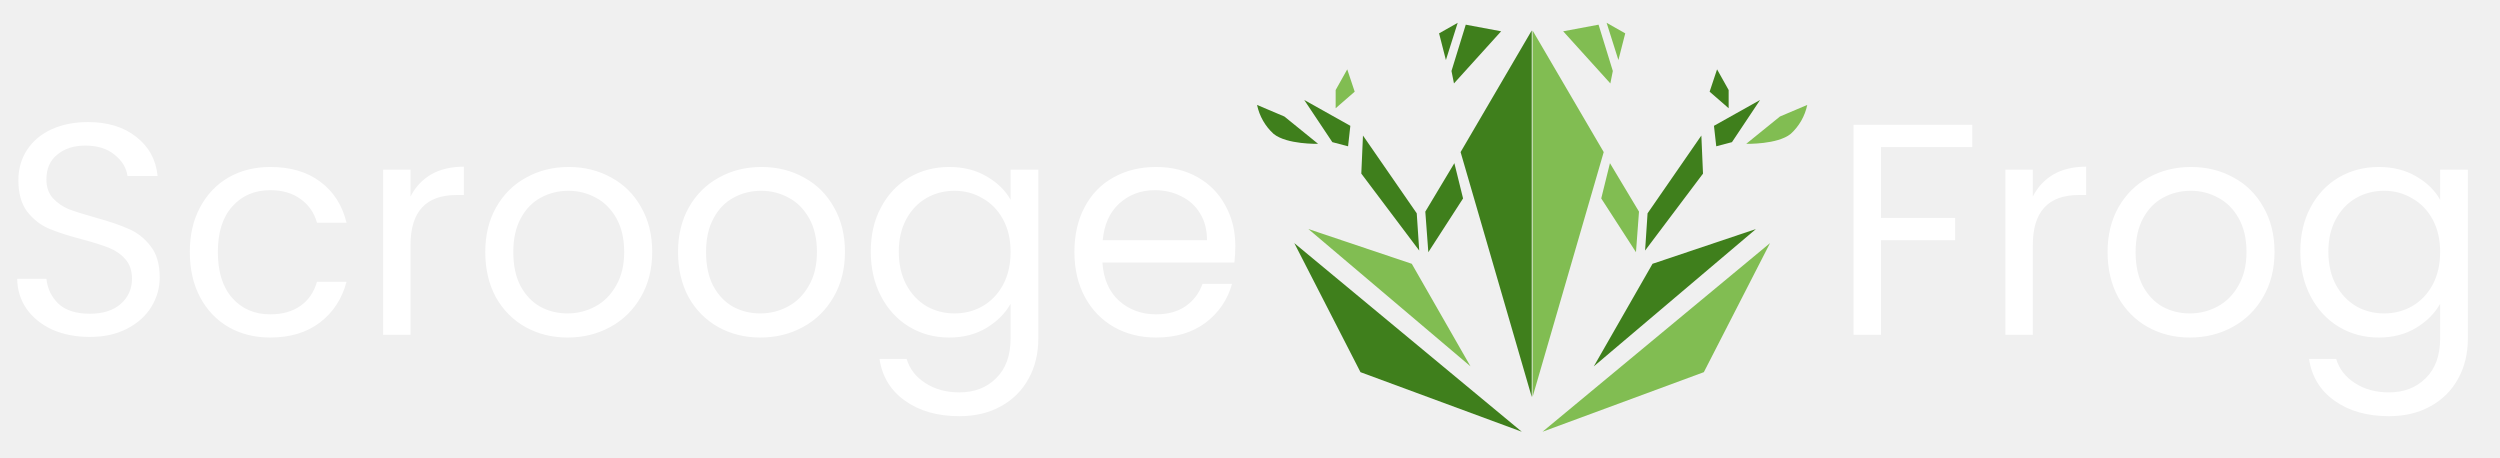
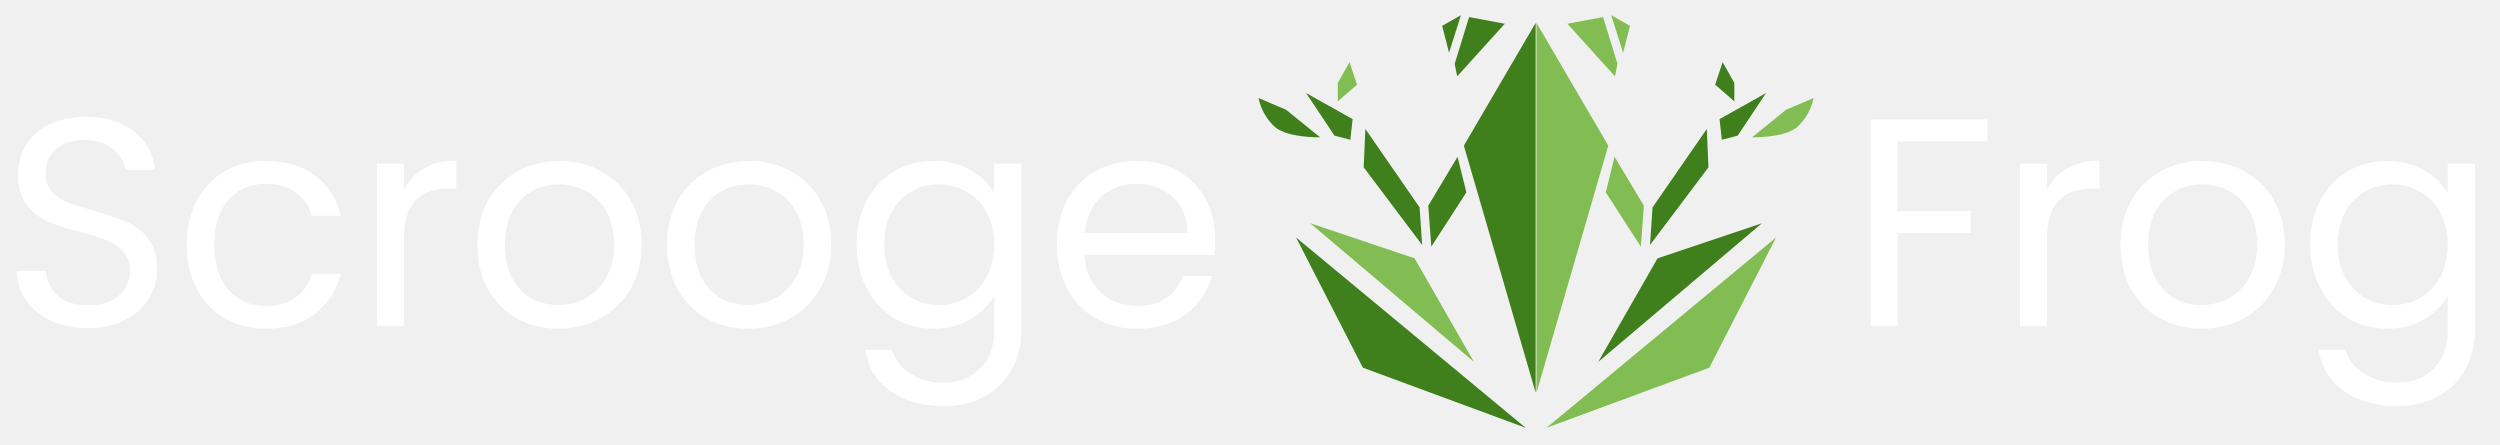
- <svg xmlns="http://www.w3.org/2000/svg" width="224" height="41" viewBox="0 0 224 41" fill="none">
-   <path d="M8.046 30.189C6.804 30.189 5.688 29.973 4.698 29.541C3.726 29.091 2.961 28.479 2.403 27.705C1.845 26.913 1.557 26.004 1.539 24.978H4.158C4.248 25.86 4.608 26.607 5.238 27.219C5.886 27.813 6.822 28.11 8.046 28.11C9.216 28.11 10.134 27.822 10.8 27.246C11.484 26.652 11.826 25.896 11.826 24.978C11.826 24.258 11.628 23.673 11.232 23.223C10.836 22.773 10.341 22.431 9.747 22.197C9.153 21.963 8.352 21.711 7.344 21.441C6.102 21.117 5.103 20.793 4.347 20.469C3.609 20.145 2.97 19.641 2.43 18.957C1.908 18.255 1.647 17.319 1.647 16.149C1.647 15.123 1.908 14.214 2.43 13.422C2.952 12.63 3.681 12.018 4.617 11.586C5.571 11.154 6.66 10.938 7.884 10.938C9.648 10.938 11.088 11.379 12.204 12.261C13.338 13.143 13.977 14.313 14.121 15.771H11.421C11.331 15.051 10.953 14.421 10.287 13.881C9.621 13.323 8.739 13.044 7.641 13.044C6.615 13.044 5.778 13.314 5.13 13.854C4.482 14.376 4.158 15.114 4.158 16.068C4.158 16.752 4.347 17.31 4.725 17.742C5.121 18.174 5.598 18.507 6.156 18.741C6.732 18.957 7.533 19.209 8.559 19.497C9.801 19.839 10.8 20.181 11.556 20.523C12.312 20.847 12.96 21.36 13.5 22.062C14.04 22.746 14.31 23.682 14.31 24.87C14.31 25.788 14.067 26.652 13.581 27.462C13.095 28.272 12.375 28.929 11.421 29.433C10.467 29.937 9.342 30.189 8.046 30.189ZM17.008 22.575C17.008 21.045 17.314 19.713 17.926 18.579C18.538 17.427 19.384 16.536 20.464 15.906C21.562 15.276 22.813 14.961 24.217 14.961C26.035 14.961 27.529 15.402 28.699 16.284C29.887 17.166 30.67 18.39 31.048 19.956H28.402C28.15 19.056 27.655 18.345 26.917 17.823C26.197 17.301 25.297 17.04 24.217 17.04C22.813 17.04 21.679 17.526 20.815 18.498C19.951 19.452 19.519 20.811 19.519 22.575C19.519 24.357 19.951 25.734 20.815 26.706C21.679 27.678 22.813 28.164 24.217 28.164C25.297 28.164 26.197 27.912 26.917 27.408C27.637 26.904 28.132 26.184 28.402 25.248H31.048C30.652 26.76 29.86 27.975 28.672 28.893C27.484 29.793 25.999 30.243 24.217 30.243C22.813 30.243 21.562 29.928 20.464 29.298C19.384 28.668 18.538 27.777 17.926 26.625C17.314 25.473 17.008 24.123 17.008 22.575ZM36.783 17.607C37.215 16.761 37.827 16.104 38.619 15.636C39.429 15.168 40.41 14.934 41.562 14.934V17.472H40.914C38.16 17.472 36.783 18.966 36.783 21.954V30H34.326V15.204H36.783V17.607ZM50.851 30.243C49.465 30.243 48.205 29.928 47.071 29.298C45.955 28.668 45.073 27.777 44.425 26.625C43.795 25.455 43.48 24.105 43.48 22.575C43.48 21.063 43.804 19.731 44.452 18.579C45.118 17.409 46.018 16.518 47.152 15.906C48.286 15.276 49.555 14.961 50.959 14.961C52.363 14.961 53.632 15.276 54.766 15.906C55.9 16.518 56.791 17.4 57.439 18.552C58.105 19.704 58.438 21.045 58.438 22.575C58.438 24.105 58.096 25.455 57.412 26.625C56.746 27.777 55.837 28.668 54.685 29.298C53.533 29.928 52.255 30.243 50.851 30.243ZM50.851 28.083C51.733 28.083 52.561 27.876 53.335 27.462C54.109 27.048 54.73 26.427 55.198 25.599C55.684 24.771 55.927 23.763 55.927 22.575C55.927 21.387 55.693 20.379 55.225 19.551C54.757 18.723 54.145 18.111 53.389 17.715C52.633 17.301 51.814 17.094 50.932 17.094C50.032 17.094 49.204 17.301 48.448 17.715C47.71 18.111 47.116 18.723 46.666 19.551C46.216 20.379 45.991 21.387 45.991 22.575C45.991 23.781 46.207 24.798 46.639 25.626C47.089 26.454 47.683 27.075 48.421 27.489C49.159 27.885 49.969 28.083 50.851 28.083ZM68.122 30.243C66.736 30.243 65.476 29.928 64.342 29.298C63.226 28.668 62.344 27.777 61.696 26.625C61.066 25.455 60.751 24.105 60.751 22.575C60.751 21.063 61.075 19.731 61.723 18.579C62.389 17.409 63.289 16.518 64.423 15.906C65.557 15.276 66.826 14.961 68.23 14.961C69.634 14.961 70.903 15.276 72.037 15.906C73.171 16.518 74.062 17.4 74.71 18.552C75.376 19.704 75.709 21.045 75.709 22.575C75.709 24.105 75.367 25.455 74.683 26.625C74.017 27.777 73.108 28.668 71.956 29.298C70.804 29.928 69.526 30.243 68.122 30.243ZM68.122 28.083C69.004 28.083 69.832 27.876 70.606 27.462C71.38 27.048 72.001 26.427 72.469 25.599C72.955 24.771 73.198 23.763 73.198 22.575C73.198 21.387 72.964 20.379 72.496 19.551C72.028 18.723 71.416 18.111 70.66 17.715C69.904 17.301 69.085 17.094 68.203 17.094C67.303 17.094 66.475 17.301 65.719 17.715C64.981 18.111 64.387 18.723 63.937 19.551C63.487 20.379 63.262 21.387 63.262 22.575C63.262 23.781 63.478 24.798 63.91 25.626C64.36 26.454 64.954 27.075 65.692 27.489C66.43 27.885 67.24 28.083 68.122 28.083ZM85.041 14.961C86.319 14.961 87.435 15.24 88.389 15.798C89.361 16.356 90.081 17.058 90.549 17.904V15.204H93.033V30.324C93.033 31.674 92.745 32.871 92.169 33.915C91.593 34.977 90.765 35.805 89.685 36.399C88.623 36.993 87.381 37.29 85.959 37.29C84.015 37.29 82.395 36.831 81.099 35.913C79.803 34.995 79.038 33.744 78.804 32.16H81.234C81.504 33.06 82.062 33.78 82.908 34.32C83.754 34.878 84.771 35.157 85.959 35.157C87.309 35.157 88.407 34.734 89.253 33.888C90.117 33.042 90.549 31.854 90.549 30.324V27.219C90.063 28.083 89.343 28.803 88.389 29.379C87.435 29.955 86.319 30.243 85.041 30.243C83.727 30.243 82.53 29.919 81.45 29.271C80.388 28.623 79.551 27.714 78.939 26.544C78.327 25.374 78.021 24.042 78.021 22.548C78.021 21.036 78.327 19.713 78.939 18.579C79.551 17.427 80.388 16.536 81.45 15.906C82.53 15.276 83.727 14.961 85.041 14.961ZM90.549 22.575C90.549 21.459 90.324 20.487 89.874 19.659C89.424 18.831 88.812 18.201 88.038 17.769C87.282 17.319 86.445 17.094 85.527 17.094C84.609 17.094 83.772 17.31 83.016 17.742C82.26 18.174 81.657 18.804 81.207 19.632C80.757 20.46 80.532 21.432 80.532 22.548C80.532 23.682 80.757 24.672 81.207 25.518C81.657 26.346 82.26 26.985 83.016 27.435C83.772 27.867 84.609 28.083 85.527 28.083C86.445 28.083 87.282 27.867 88.038 27.435C88.812 26.985 89.424 26.346 89.874 25.518C90.324 24.672 90.549 23.691 90.549 22.575ZM110.685 22.035C110.685 22.503 110.658 22.998 110.604 23.52H98.778C98.868 24.978 99.363 26.121 100.263 26.949C101.181 27.759 102.288 28.164 103.584 28.164C104.646 28.164 105.528 27.921 106.23 27.435C106.95 26.931 107.454 26.265 107.742 25.437H110.388C109.992 26.859 109.2 28.02 108.012 28.92C106.824 29.802 105.348 30.243 103.584 30.243C102.18 30.243 100.92 29.928 99.804 29.298C98.706 28.668 97.842 27.777 97.212 26.625C96.582 25.455 96.267 24.105 96.267 22.575C96.267 21.045 96.573 19.704 97.185 18.552C97.797 17.4 98.652 16.518 99.75 15.906C100.866 15.276 102.144 14.961 103.584 14.961C104.988 14.961 106.23 15.267 107.31 15.879C108.39 16.491 109.218 17.337 109.794 18.417C110.388 19.479 110.685 20.685 110.685 22.035ZM108.147 21.522C108.147 20.586 107.94 19.785 107.526 19.119C107.112 18.435 106.545 17.922 105.825 17.58C105.123 17.22 104.34 17.04 103.476 17.04C102.234 17.04 101.172 17.436 100.29 18.228C99.426 19.02 98.931 20.118 98.805 21.522H108.147Z" fill="white" />
-   <path d="M176.717 11.181V13.179H168.536V19.524H175.178V21.522H168.536V30H166.079V11.181H176.717ZM182.141 17.607C182.573 16.761 183.185 16.104 183.977 15.636C184.787 15.168 185.768 14.934 186.92 14.934V17.472H186.272C183.518 17.472 182.141 18.966 182.141 21.954V30H179.684V15.204H182.141V17.607ZM196.21 30.243C194.824 30.243 193.564 29.928 192.43 29.298C191.314 28.668 190.432 27.777 189.784 26.625C189.154 25.455 188.839 24.105 188.839 22.575C188.839 21.063 189.163 19.731 189.811 18.579C190.477 17.409 191.377 16.518 192.511 15.906C193.645 15.276 194.914 14.961 196.318 14.961C197.722 14.961 198.991 15.276 200.125 15.906C201.259 16.518 202.15 17.4 202.798 18.552C203.464 19.704 203.797 21.045 203.797 22.575C203.797 24.105 203.455 25.455 202.771 26.625C202.105 27.777 201.196 28.668 200.044 29.298C198.892 29.928 197.614 30.243 196.21 30.243ZM196.21 28.083C197.092 28.083 197.92 27.876 198.694 27.462C199.468 27.048 200.089 26.427 200.557 25.599C201.043 24.771 201.286 23.763 201.286 22.575C201.286 21.387 201.052 20.379 200.584 19.551C200.116 18.723 199.504 18.111 198.748 17.715C197.992 17.301 197.173 17.094 196.291 17.094C195.391 17.094 194.563 17.301 193.807 17.715C193.069 18.111 192.475 18.723 192.025 19.551C191.575 20.379 191.35 21.387 191.35 22.575C191.35 23.781 191.566 24.798 191.998 25.626C192.448 26.454 193.042 27.075 193.78 27.489C194.518 27.885 195.328 28.083 196.21 28.083ZM213.129 14.961C214.407 14.961 215.523 15.24 216.477 15.798C217.449 16.356 218.169 17.058 218.637 17.904V15.204H221.121V30.324C221.121 31.674 220.833 32.871 220.257 33.915C219.681 34.977 218.853 35.805 217.773 36.399C216.711 36.993 215.469 37.29 214.047 37.29C212.103 37.29 210.483 36.831 209.187 35.913C207.891 34.995 207.126 33.744 206.892 32.16H209.322C209.592 33.06 210.15 33.78 210.996 34.32C211.842 34.878 212.859 35.157 214.047 35.157C215.397 35.157 216.495 34.734 217.341 33.888C218.205 33.042 218.637 31.854 218.637 30.324V27.219C218.151 28.083 217.431 28.803 216.477 29.379C215.523 29.955 214.407 30.243 213.129 30.243C211.815 30.243 210.618 29.919 209.538 29.271C208.476 28.623 207.639 27.714 207.027 26.544C206.415 25.374 206.109 24.042 206.109 22.548C206.109 21.036 206.415 19.713 207.027 18.579C207.639 17.427 208.476 16.536 209.538 15.906C210.618 15.276 211.815 14.961 213.129 14.961ZM218.637 22.575C218.637 21.459 218.412 20.487 217.962 19.659C217.512 18.831 216.9 18.201 216.126 17.769C215.37 17.319 214.533 17.094 213.615 17.094C212.697 17.094 211.86 17.31 211.104 17.742C210.348 18.174 209.745 18.804 209.295 19.632C208.845 20.46 208.62 21.432 208.62 22.548C208.62 23.682 208.845 24.672 209.295 25.518C209.745 26.346 210.348 26.985 211.104 27.435C211.86 27.867 212.697 28.083 213.615 28.083C214.533 28.083 215.37 27.867 216.126 27.435C216.9 26.985 217.512 26.346 217.962 25.518C218.412 24.672 218.637 23.691 218.637 22.575Z" fill="white" />
-   <path d="M115.968 21.782L136.354 38.684L121.899 33.346L115.968 21.782Z" fill="#3F7F1C" />
-   <path d="M117.229 20.521L126.495 23.635L131.758 32.827L117.229 20.521Z" fill="#81BD52" />
-   <path d="M112.632 9.401C112.84 10.401 113.359 11.309 114.115 11.996C115.301 12.96 118.1 12.886 118.1 12.886L115.079 10.439L112.632 9.401Z" fill="#3F7F1C" />
-   <path d="M116.858 8.957L119.378 12.737L120.787 13.108L120.991 11.273L116.858 8.957Z" fill="#3F7F1C" />
-   <path d="M122.122 12.144L121.973 15.555L127.162 22.449L126.94 19.113L122.122 12.144Z" fill="#3F7F1C" />
-   <path d="M130.869 13.627L137.244 35.571V2.73L130.869 13.627Z" fill="#3F7F1C" />
-   <path d="M134.501 2.804L131.332 2.211L130.053 6.362L130.276 7.474L134.501 2.804Z" fill="#3F7F1C" />
-   <path d="M130.609 2.044L128.941 2.989L129.553 5.38L130.609 2.044Z" fill="#3F7F1C" />
-   <path d="M120.713 6.214L119.675 8.067V9.698L121.38 8.215L120.713 6.214Z" fill="#81BD52" />
-   <path d="M127.708 18.962L127.978 22.597L131.091 17.779L130.311 14.62L127.708 18.962Z" fill="#3F7F1C" />
-   <path d="M158.594 21.782L138.208 38.684L152.664 33.346L158.594 21.782Z" fill="#81BD52" />
-   <path d="M157.334 20.521L148.067 23.635L142.804 32.827L157.334 20.521Z" fill="#3F7F1C" />
-   <path d="M161.93 9.401C161.722 10.401 161.203 11.309 160.447 11.996C159.261 12.96 156.462 12.886 156.462 12.886L159.483 10.439L161.93 9.401Z" fill="#81BD52" />
-   <path d="M157.704 8.957L155.184 12.737L153.776 13.108L153.571 11.273L157.704 8.957Z" fill="#3F7F1C" />
-   <path d="M152.441 12.144L152.589 15.555L147.4 22.449L147.622 19.113L152.441 12.144Z" fill="#3F7F1C" />
-   <path d="M143.693 13.627L137.318 35.571V2.73L143.693 13.627Z" fill="#81BD52" />
-   <path d="M140.061 2.804L143.23 2.211L144.509 6.362L144.287 7.474L140.061 2.804Z" fill="#81BD52" />
-   <path d="M143.953 2.044L145.621 2.989L145.009 5.38L143.953 2.044Z" fill="#81BD52" />
-   <path d="M153.849 6.214L154.887 8.067V9.698L153.182 8.215L153.849 6.214Z" fill="#3F7F1C" />
-   <path d="M146.854 18.962L146.584 22.597L143.471 17.779L144.251 14.62L146.854 18.962Z" fill="#81BD52" />
+ <svg xmlns="http://www.w3.org/2000/svg" width="253" height="45" viewBox="0 0 253 45" fill="none">
+   <path d="M8.94 33.21C7.56 33.21 6.32 32.97 5.22 32.49C4.14 31.99 3.29 31.31 2.67 30.45C2.05 29.57 1.73 28.56 1.71 27.42H4.62C4.72 28.4 5.12 29.23 5.82 29.91C6.54 30.57 7.58 30.9 8.94 30.9C10.24 30.9 11.26 30.58 12 29.94C12.76 29.28 13.14 28.44 13.14 27.42C13.14 26.62 12.92 25.97 12.48 25.47C12.04 24.97 11.49 24.59 10.83 24.33C10.17 24.07 9.28 23.79 8.16 23.49C6.78 23.13 5.67 22.77 4.83 22.41C4.01 22.05 3.3 21.49 2.7 20.73C2.12 19.95 1.83 18.91 1.83 17.61C1.83 16.47 2.12 15.46 2.7 14.58C3.28 13.7 4.09 13.02 5.13 12.54C6.19 12.06 7.4 11.82 8.76 11.82C10.72 11.82 12.32 12.31 13.56 13.29C14.82 14.27 15.53 15.57 15.69 17.19H12.69C12.59 16.39 12.17 15.69 11.43 15.09C10.69 14.47 9.71 14.16 8.49 14.16C7.35 14.16 6.42 14.46 5.7 15.06C4.98 15.64 4.62 16.46 4.62 17.52C4.62 18.28 4.83 18.9 5.25 19.38C5.69 19.86 6.22 20.23 6.84 20.49C7.48 20.73 8.37 21.01 9.51 21.33C10.89 21.71 12 22.09 12.84 22.47C13.68 22.83 14.4 23.4 15 24.18C15.6 24.94 15.9 25.98 15.9 27.3C15.9 28.32 15.63 29.28 15.09 30.18C14.55 31.08 13.75 31.81 12.69 32.37C11.63 32.93 10.38 33.21 8.94 33.21ZM18.897 24.75C18.897 23.05 19.237 21.57 19.917 20.31C20.597 19.03 21.537 18.04 22.737 17.34C23.957 16.64 25.347 16.29 26.907 16.29C28.927 16.29 30.587 16.78 31.887 17.76C33.207 18.74 34.077 20.1 34.497 21.84H31.557C31.277 20.84 30.727 20.05 29.907 19.47C29.107 18.89 28.107 18.6 26.907 18.6C25.347 18.6 24.087 19.14 23.127 20.22C22.167 21.28 21.687 22.79 21.687 24.75C21.687 26.73 22.167 28.26 23.127 29.34C24.087 30.42 25.347 30.96 26.907 30.96C28.107 30.96 29.107 30.68 29.907 30.12C30.707 29.56 31.257 28.76 31.557 27.72H34.497C34.057 29.4 33.177 30.75 31.857 31.77C30.537 32.77 28.887 33.27 26.907 33.27C25.347 33.27 23.957 32.92 22.737 32.22C21.537 31.52 20.597 30.53 19.917 29.25C19.237 27.97 18.897 26.47 18.897 24.75ZM40.87 19.23C41.35 18.29 42.03 17.56 42.91 17.04C43.81 16.52 44.9 16.26 46.18 16.26V19.08H45.46C42.4 19.08 40.87 20.74 40.87 24.06V33H38.14V16.56H40.87V19.23ZM56.502 33.27C54.962 33.27 53.562 32.92 52.301 32.22C51.062 31.52 50.081 30.53 49.361 29.25C48.661 27.95 48.312 26.45 48.312 24.75C48.312 23.07 48.672 21.59 49.392 20.31C50.132 19.01 51.132 18.02 52.392 17.34C53.651 16.64 55.062 16.29 56.621 16.29C58.181 16.29 59.592 16.64 60.852 17.34C62.111 18.02 63.102 19 63.822 20.28C64.561 21.56 64.931 23.05 64.931 24.75C64.931 26.45 64.552 27.95 63.791 29.25C63.051 30.53 62.041 31.52 60.761 32.22C59.481 32.92 58.062 33.27 56.502 33.27ZM56.502 30.87C57.481 30.87 58.401 30.64 59.261 30.18C60.121 29.72 60.812 29.03 61.331 28.11C61.871 27.19 62.142 26.07 62.142 24.75C62.142 23.43 61.882 22.31 61.361 21.39C60.842 20.47 60.161 19.79 59.322 19.35C58.481 18.89 57.572 18.66 56.592 18.66C55.592 18.66 54.672 18.89 53.831 19.35C53.011 19.79 52.352 20.47 51.852 21.39C51.352 22.31 51.102 23.43 51.102 24.75C51.102 26.09 51.342 27.22 51.822 28.14C52.322 29.06 52.981 29.75 53.801 30.21C54.621 30.65 55.522 30.87 56.502 30.87ZM75.691 33.27C74.151 33.27 72.751 32.92 71.491 32.22C70.251 31.52 69.271 30.53 68.551 29.25C67.851 27.95 67.501 26.45 67.501 24.75C67.501 23.07 67.861 21.59 68.581 20.31C69.321 19.01 70.321 18.02 71.581 17.34C72.841 16.64 74.251 16.29 75.811 16.29C77.371 16.29 78.781 16.64 80.041 17.34C81.301 18.02 82.291 19 83.011 20.28C83.751 21.56 84.121 23.05 84.121 24.75C84.121 26.45 83.741 27.95 82.981 29.25C82.241 30.53 81.231 31.52 79.951 32.22C78.671 32.92 77.251 33.27 75.691 33.27ZM75.691 30.87C76.671 30.87 77.591 30.64 78.451 30.18C79.311 29.72 80.001 29.03 80.521 28.11C81.061 27.19 81.331 26.07 81.331 24.75C81.331 23.43 81.071 22.31 80.551 21.39C80.031 20.47 79.351 19.79 78.511 19.35C77.671 18.89 76.761 18.66 75.781 18.66C74.781 18.66 73.861 18.89 73.021 19.35C72.201 19.79 71.541 20.47 71.041 21.39C70.541 22.31 70.291 23.43 70.291 24.75C70.291 26.09 70.531 27.22 71.011 28.14C71.511 29.06 72.171 29.75 72.991 30.21C73.811 30.65 74.711 30.87 75.691 30.87ZM94.49 16.29C95.91 16.29 97.15 16.6 98.21 17.22C99.29 17.84 100.09 18.62 100.61 19.56V16.56H103.37V33.36C103.37 34.86 103.05 36.19 102.41 37.35C101.77 38.53 100.85 39.45 99.65 40.11C98.47 40.77 97.09 41.1 95.51 41.1C93.35 41.1 91.55 40.59 90.11 39.57C88.67 38.55 87.82 37.16 87.56 35.4H90.26C90.56 36.4 91.18 37.2 92.12 37.8C93.06 38.42 94.19 38.73 95.51 38.73C97.01 38.73 98.23 38.26 99.17 37.32C100.13 36.38 100.61 35.06 100.61 33.36V29.91C100.07 30.87 99.27 31.67 98.21 32.31C97.15 32.95 95.91 33.27 94.49 33.27C93.03 33.27 91.7 32.91 90.5 32.19C89.32 31.47 88.39 30.46 87.71 29.16C87.03 27.86 86.69 26.38 86.69 24.72C86.69 23.04 87.03 21.57 87.71 20.31C88.39 19.03 89.32 18.04 90.5 17.34C91.7 16.64 93.03 16.29 94.49 16.29ZM100.61 24.75C100.61 23.51 100.36 22.43 99.86 21.51C99.36 20.59 98.68 19.89 97.82 19.41C96.98 18.91 96.05 18.66 95.03 18.66C94.01 18.66 93.08 18.9 92.24 19.38C91.4 19.86 90.73 20.56 90.23 21.48C89.73 22.4 89.48 23.48 89.48 24.72C89.48 25.98 89.73 27.08 90.23 28.02C90.73 28.94 91.4 29.65 92.24 30.15C93.08 30.63 94.01 30.87 95.03 30.87C96.05 30.87 96.98 30.63 97.82 30.15C98.68 29.65 99.36 28.94 99.86 28.02C100.36 27.08 100.61 25.99 100.61 24.75ZM122.984 24.15C122.984 24.67 122.954 25.22 122.894 25.8H109.754C109.854 27.42 110.404 28.69 111.404 29.61C112.424 30.51 113.654 30.96 115.094 30.96C116.274 30.96 117.254 30.69 118.034 30.15C118.834 29.59 119.394 28.85 119.714 27.93H122.654C122.214 29.51 121.334 30.8 120.014 31.8C118.694 32.78 117.054 33.27 115.094 33.27C113.534 33.27 112.134 32.92 110.894 32.22C109.674 31.52 108.714 30.53 108.014 29.25C107.314 27.95 106.964 26.45 106.964 24.75C106.964 23.05 107.304 21.56 107.984 20.28C108.664 19 109.614 18.02 110.834 17.34C112.074 16.64 113.494 16.29 115.094 16.29C116.654 16.29 118.034 16.63 119.234 17.31C120.434 17.99 121.354 18.93 121.994 20.13C122.654 21.31 122.984 22.65 122.984 24.15ZM120.164 23.58C120.164 22.54 119.934 21.65 119.474 20.91C119.014 20.15 118.384 19.58 117.584 19.2C116.804 18.8 115.934 18.6 114.974 18.6C113.594 18.6 112.414 19.04 111.434 19.92C110.474 20.8 109.924 22.02 109.784 23.58H120.164Z" fill="white" />
+   <path d="M201.13 12.09V14.31H192.04V21.36H199.42V23.58H192.04V33H189.31V12.09H201.13ZM207.157 19.23C207.637 18.29 208.317 17.56 209.197 17.04C210.097 16.52 211.187 16.26 212.467 16.26V19.08H211.747C208.687 19.08 207.157 20.74 207.157 24.06V33H204.427V16.56H207.157V19.23ZM222.789 33.27C221.249 33.27 219.849 32.92 218.589 32.22C217.349 31.52 216.369 30.53 215.649 29.25C214.949 27.95 214.599 26.45 214.599 24.75C214.599 23.07 214.959 21.59 215.679 20.31C216.419 19.01 217.419 18.02 218.679 17.34C219.939 16.64 221.349 16.29 222.909 16.29C224.469 16.29 225.879 16.64 227.139 17.34C228.399 18.02 229.389 19 230.109 20.28C230.849 21.56 231.219 23.05 231.219 24.75C231.219 26.45 230.839 27.95 230.079 29.25C229.339 30.53 228.329 31.52 227.049 32.22C225.769 32.92 224.349 33.27 222.789 33.27ZM222.789 30.87C223.769 30.87 224.689 30.64 225.549 30.18C226.409 29.72 227.099 29.03 227.619 28.11C228.159 27.19 228.429 26.07 228.429 24.75C228.429 23.43 228.169 22.31 227.649 21.39C227.129 20.47 226.449 19.79 225.609 19.35C224.769 18.89 223.859 18.66 222.879 18.66C221.879 18.66 220.959 18.89 220.119 19.35C219.299 19.79 218.639 20.47 218.139 21.39C217.639 22.31 217.389 23.43 217.389 24.75C217.389 26.09 217.629 27.22 218.109 28.14C218.609 29.06 219.269 29.75 220.089 30.21C220.909 30.65 221.809 30.87 222.789 30.87ZM241.588 16.29C243.008 16.29 244.248 16.6 245.308 17.22C246.388 17.84 247.188 18.62 247.708 19.56V16.56H250.468V33.36C250.468 34.86 250.148 36.19 249.508 37.35C248.868 38.53 247.948 39.45 246.748 40.11C245.568 40.77 244.188 41.1 242.608 41.1C240.448 41.1 238.648 40.59 237.208 39.57C235.768 38.55 234.918 37.16 234.658 35.4H237.358C237.658 36.4 238.278 37.2 239.218 37.8C240.158 38.42 241.288 38.73 242.608 38.73C244.108 38.73 245.328 38.26 246.268 37.32C247.228 36.38 247.708 35.06 247.708 33.36V29.91C247.168 30.87 246.368 31.67 245.308 32.31C244.248 32.95 243.008 33.27 241.588 33.27C240.128 33.27 238.798 32.91 237.598 32.19C236.418 31.47 235.488 30.46 234.808 29.16C234.128 27.86 233.788 26.38 233.788 24.72C233.788 23.04 234.128 21.57 234.808 20.31C235.488 19.03 236.418 18.04 237.598 17.34C238.798 16.64 240.128 16.29 241.588 16.29ZM247.708 24.75C247.708 23.51 247.458 22.43 246.958 21.51C246.458 20.59 245.778 19.89 244.918 19.41C244.078 18.91 243.148 18.66 242.128 18.66C241.108 18.66 240.178 18.9 239.338 19.38C238.498 19.86 237.828 20.56 237.328 21.48C236.828 22.4 236.578 23.48 236.578 24.72C236.578 25.98 236.828 27.08 237.328 28.02C237.828 28.94 238.498 29.65 239.338 30.15C240.178 30.63 241.108 30.87 242.128 30.87C243.148 30.87 244.078 30.63 244.918 30.15C245.778 29.65 246.458 28.94 246.958 28.02C247.458 27.08 247.708 25.99 247.708 24.75Z" fill="white" />
+   <path d="M131.162 24.031L154.395 43.293L137.921 37.21L131.162 24.031Z" fill="#3F7F1C" />
+   <path d="M132.599 22.595L143.159 26.143L149.157 36.618L132.599 22.595Z" fill="#81BD52" />
+   <path d="M127.36 9.922C127.597 11.061 128.189 12.096 129.05 12.879C130.402 13.977 133.591 13.893 133.591 13.893L130.148 11.105L127.36 9.922Z" fill="#3F7F1C" />
+   <path d="M132.176 9.415L135.048 13.724L136.654 14.146L136.886 12.055L132.176 9.415Z" fill="#3F7F1C" />
+   <path d="M138.174 13.048L138.005 16.934L143.919 24.791L143.665 20.989L138.174 13.048Z" fill="#3F7F1C" />
+   <path d="M148.143 14.738L155.408 39.745V2.318L148.143 14.738Z" fill="#3F7F1C" />
+   <path d="M152.283 2.403L148.672 1.727L147.214 6.458L147.467 7.725L152.283 2.403Z" fill="#3F7F1C" />
+   <path d="M147.847 1.537L145.946 2.614L146.644 5.339L147.847 1.537Z" fill="#3F7F1C" />
+   <path d="M136.569 6.289L135.386 8.401V10.26L137.329 8.57L136.569 6.289Z" fill="#81BD52" />
+   <path d="M144.541 20.818L144.848 24.96L148.397 19.469L147.507 15.869L144.541 20.818Z" fill="#3F7F1C" />
+   <path d="M179.739 24.031L156.507 43.293L172.981 37.21L179.739 24.031Z" fill="#81BD52" />
+   <path d="M178.304 22.595L167.744 26.143L161.745 36.618L178.304 22.595Z" fill="#3F7F1C" />
+   <path d="M183.541 9.922C183.304 11.061 182.713 12.096 181.851 12.879C180.5 13.977 177.311 13.893 177.311 13.893L180.753 11.105L183.541 9.922Z" fill="#81BD52" />
+   <path d="M178.726 9.415L175.854 13.724L174.249 14.146L174.016 12.055L178.726 9.415Z" fill="#3F7F1C" />
+   <path d="M172.728 13.048L172.896 16.934L166.982 24.791L167.236 20.989L172.728 13.048Z" fill="#3F7F1C" />
+   <path d="M162.759 14.738L155.493 39.745V2.318L162.759 14.738Z" fill="#81BD52" />
+   <path d="M158.619 2.403L162.23 1.727L163.688 6.458L163.435 7.725L158.619 2.403Z" fill="#81BD52" />
+   <path d="M163.055 1.537L164.956 2.614L164.258 5.339L163.055 1.537Z" fill="#81BD52" />
+   <path d="M174.333 6.289L175.516 8.401V10.26L173.572 8.57L174.333 6.289Z" fill="#3F7F1C" />
+   <path d="M166.361 20.818L166.053 24.96L162.505 19.469L163.394 15.869L166.361 20.818Z" fill="#81BD52" />
</svg>
